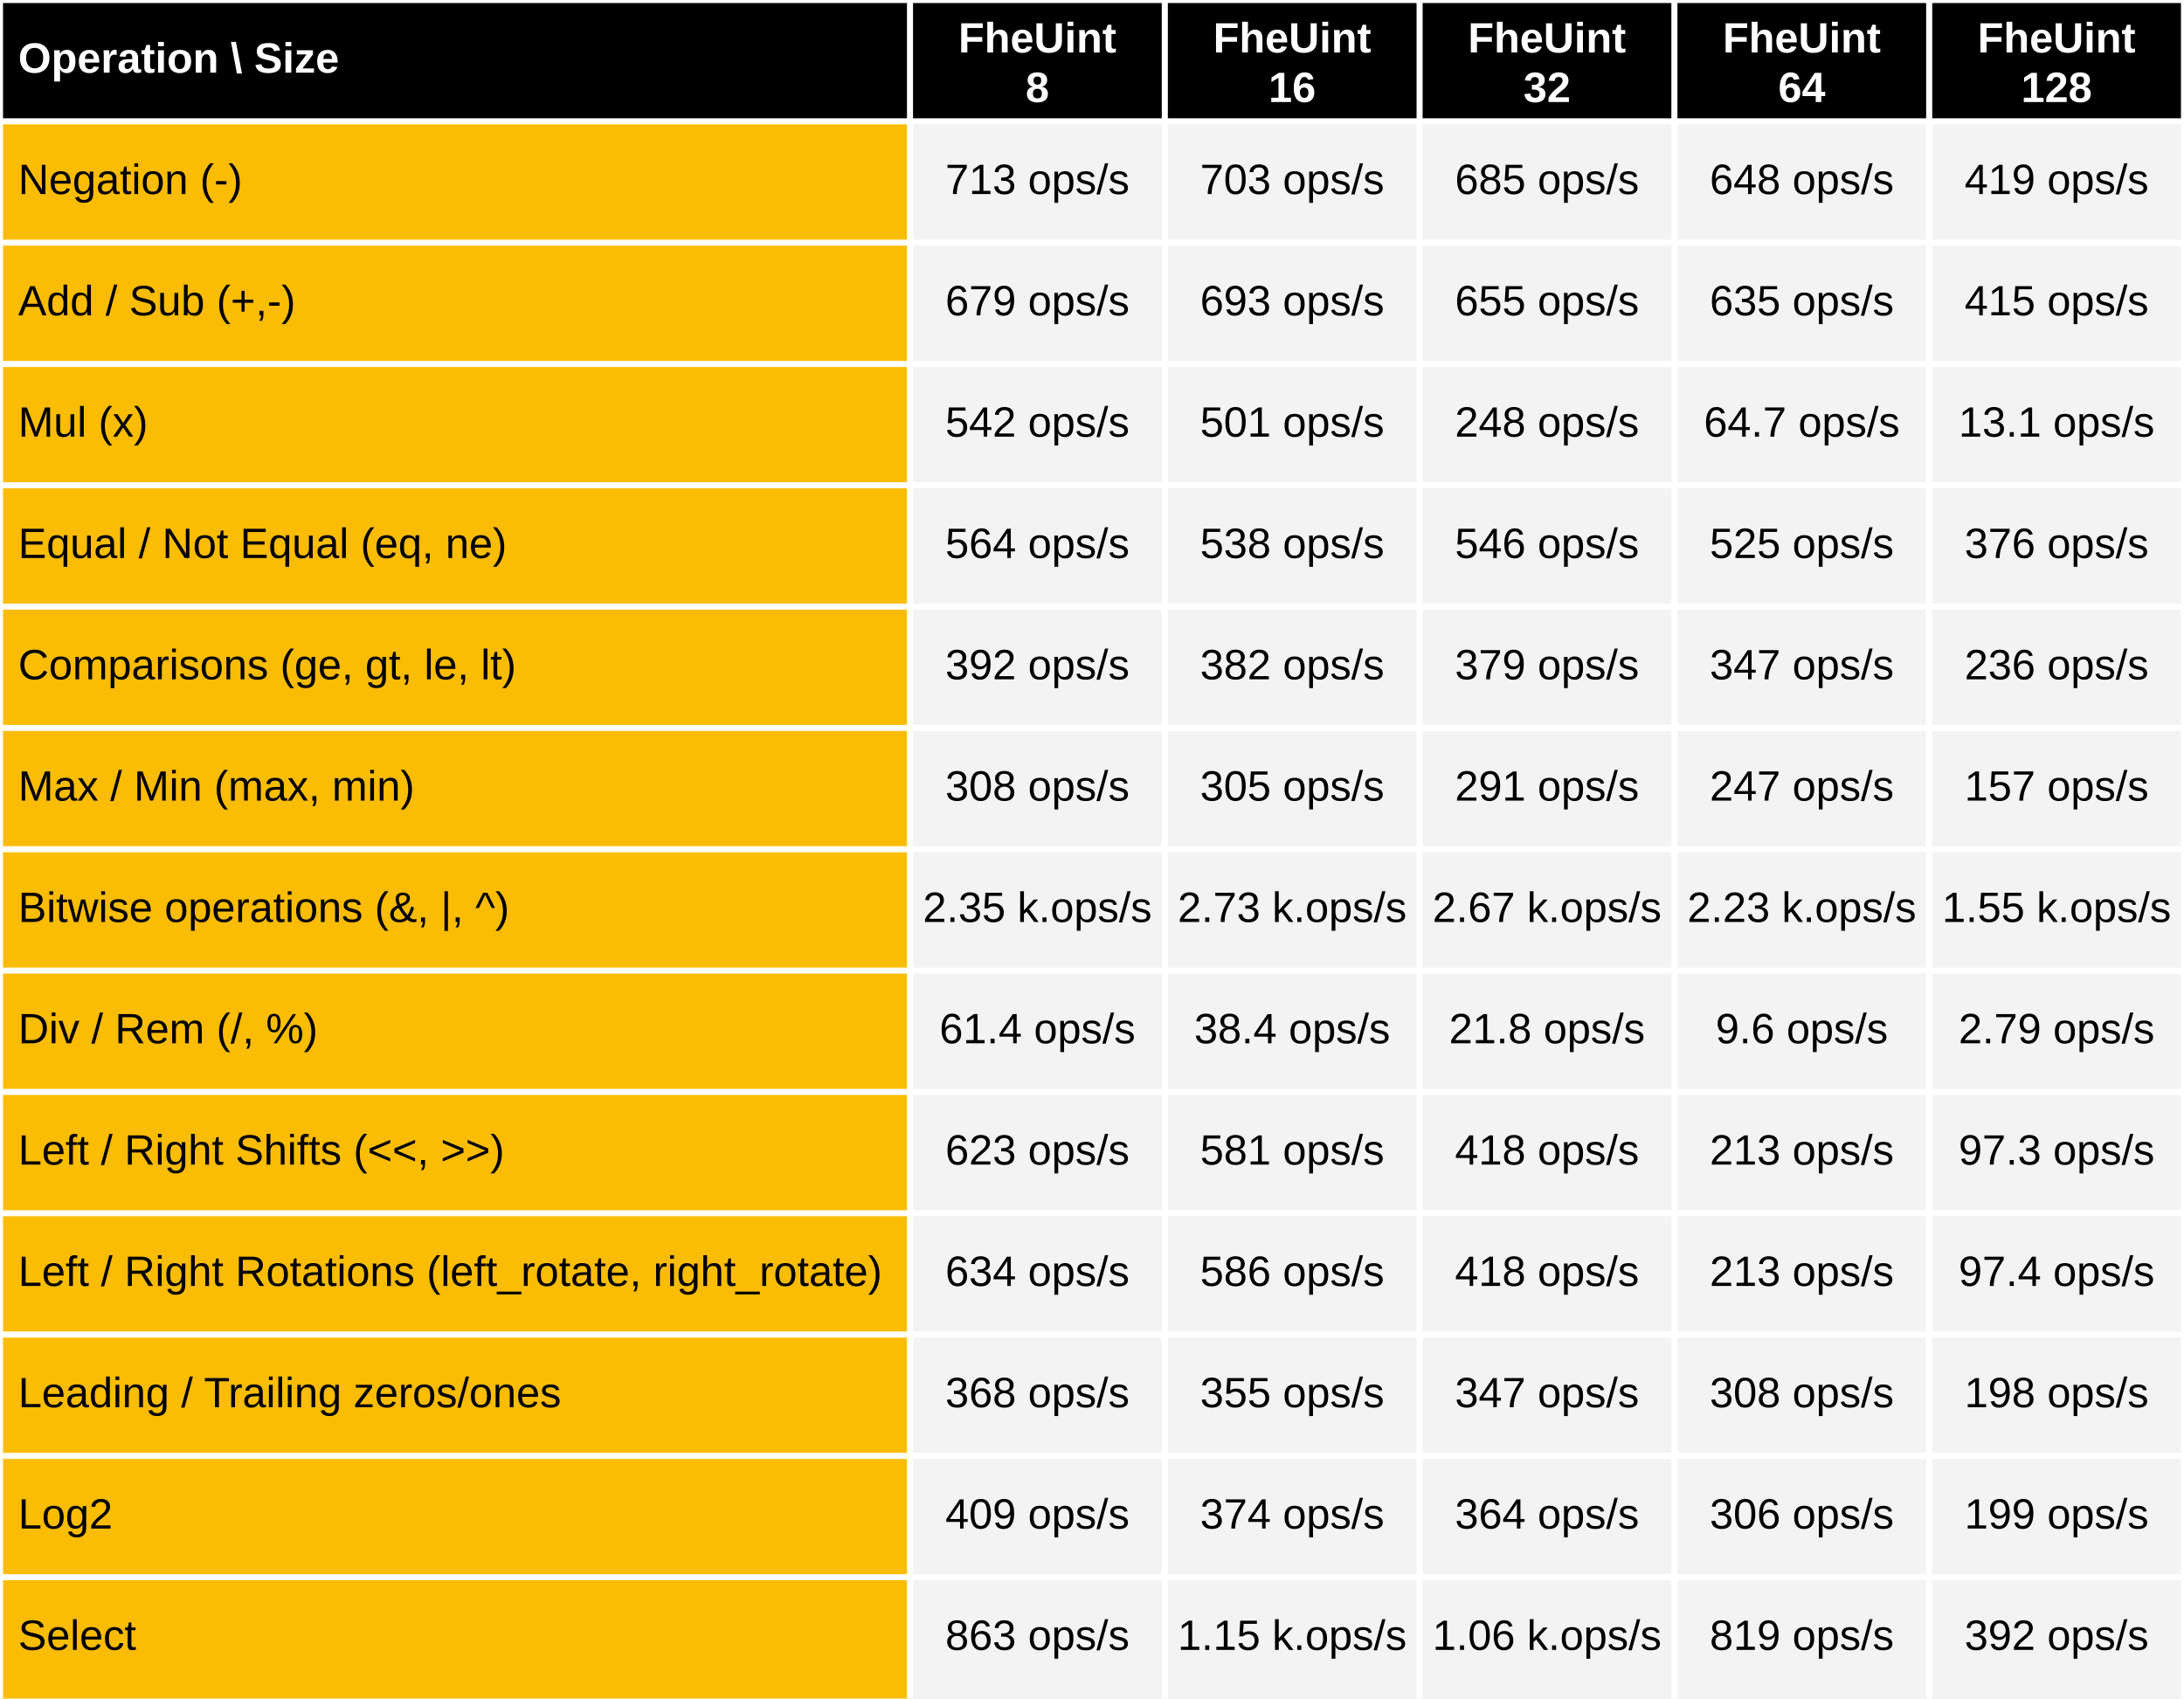
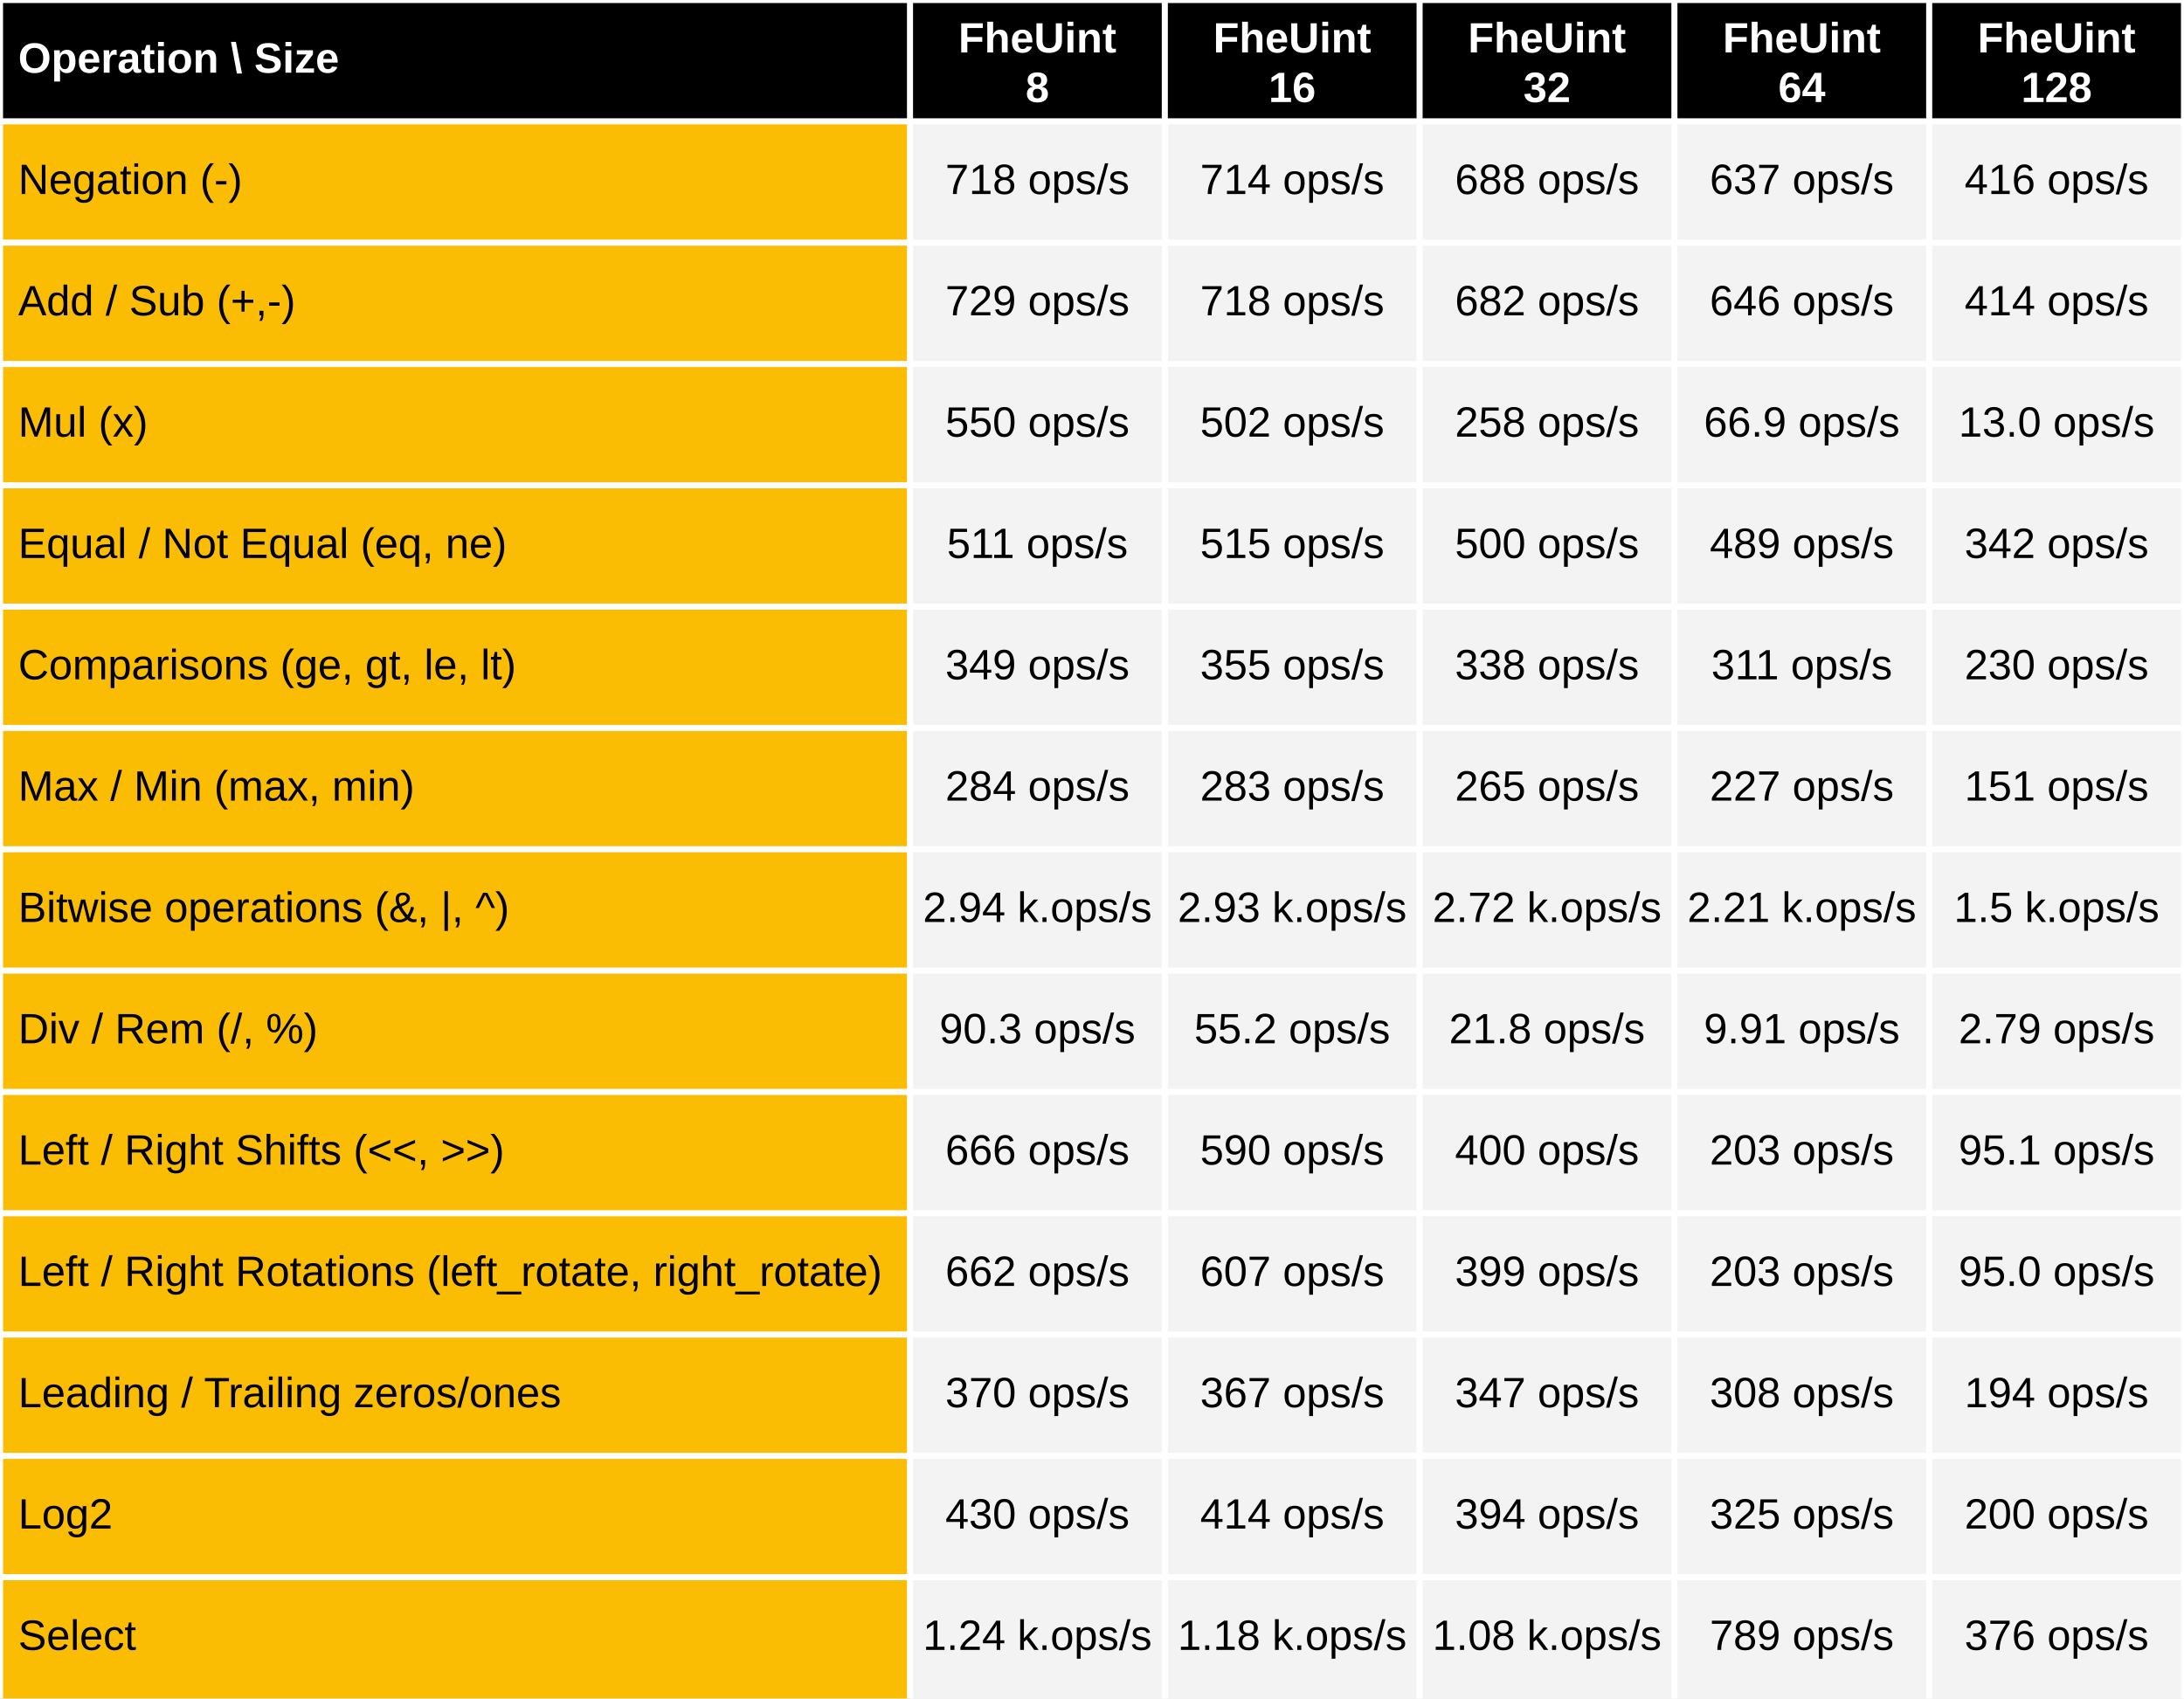
<svg xmlns="http://www.w3.org/2000/svg" viewBox="0 0 720 560" preserveAspectRatio="meet" width="100%" height="560">
  <rect x="0" y="0" width="720" height="40" fill="black" />
  <text dominant-baseline="middle" text-anchor="start" font-family="Arial" font-size="14" font-weight="bold" fill="white" x="6" y="20.0">Operation \ Size</text>
  <text dominant-baseline="middle" text-anchor="middle" font-family="Arial" font-size="14" font-weight="bold" fill="white" x="342.0" y="13.333">FheUint</text>
  <text dominant-baseline="middle" text-anchor="middle" font-family="Arial" font-size="14" font-weight="bold" fill="white" x="342.0" y="29.667">8</text>
  <text dominant-baseline="middle" text-anchor="middle" font-family="Arial" font-size="14" font-weight="bold" fill="white" x="426.0" y="13.333">FheUint</text>
  <text dominant-baseline="middle" text-anchor="middle" font-family="Arial" font-size="14" font-weight="bold" fill="white" x="426.0" y="29.667">16</text>
  <text dominant-baseline="middle" text-anchor="middle" font-family="Arial" font-size="14" font-weight="bold" fill="white" x="510.0" y="13.333">FheUint</text>
  <text dominant-baseline="middle" text-anchor="middle" font-family="Arial" font-size="14" font-weight="bold" fill="white" x="510.0" y="29.667">32</text>
  <text dominant-baseline="middle" text-anchor="middle" font-family="Arial" font-size="14" font-weight="bold" fill="white" x="594.0" y="13.333">FheUint</text>
  <text dominant-baseline="middle" text-anchor="middle" font-family="Arial" font-size="14" font-weight="bold" fill="white" x="594.0" y="29.667">64</text>
  <text dominant-baseline="middle" text-anchor="middle" font-family="Arial" font-size="14" font-weight="bold" fill="white" x="678.0" y="13.333">FheUint</text>
  <text dominant-baseline="middle" text-anchor="middle" font-family="Arial" font-size="14" font-weight="bold" fill="white" x="678.0" y="29.667">128</text>
  <rect x="0" y="40" width="300" height="520" fill="#fbbc04" />
  <rect x="300" y="40" width="420" height="520" fill="#f3f3f3" />
  <text dominant-baseline="middle" text-anchor="start" font-family="Arial" font-size="14" font-weight="normal" fill="black" x="6" y="60.0">Negation (-)</text>
-   <text dominant-baseline="middle" text-anchor="middle" font-family="Arial" font-size="14" font-weight="normal" fill="black" x="342.0" y="60.0">713 ops/s</text>
-   <text dominant-baseline="middle" text-anchor="middle" font-family="Arial" font-size="14" font-weight="normal" fill="black" x="426.0" y="60.0">703 ops/s</text>
-   <text dominant-baseline="middle" text-anchor="middle" font-family="Arial" font-size="14" font-weight="normal" fill="black" x="510.0" y="60.0">685 ops/s</text>
-   <text dominant-baseline="middle" text-anchor="middle" font-family="Arial" font-size="14" font-weight="normal" fill="black" x="594.0" y="60.0">648 ops/s</text>
-   <text dominant-baseline="middle" text-anchor="middle" font-family="Arial" font-size="14" font-weight="normal" fill="black" x="678.0" y="60.0">419 ops/s</text>
+   <text dominant-baseline="middle" text-anchor="middle" font-family="Arial" font-size="14" font-weight="normal" fill="black" x="342.0" y="60.0">718 ops/s</text>
+   <text dominant-baseline="middle" text-anchor="middle" font-family="Arial" font-size="14" font-weight="normal" fill="black" x="426.0" y="60.0">714 ops/s</text>
+   <text dominant-baseline="middle" text-anchor="middle" font-family="Arial" font-size="14" font-weight="normal" fill="black" x="510.0" y="60.0">688 ops/s</text>
+   <text dominant-baseline="middle" text-anchor="middle" font-family="Arial" font-size="14" font-weight="normal" fill="black" x="594.0" y="60.0">637 ops/s</text>
+   <text dominant-baseline="middle" text-anchor="middle" font-family="Arial" font-size="14" font-weight="normal" fill="black" x="678.0" y="60.0">416 ops/s</text>
  <text dominant-baseline="middle" text-anchor="start" font-family="Arial" font-size="14" font-weight="normal" fill="black" x="6" y="100.0">Add / Sub (+,-)</text>
-   <text dominant-baseline="middle" text-anchor="middle" font-family="Arial" font-size="14" font-weight="normal" fill="black" x="342.0" y="100.0">679 ops/s</text>
-   <text dominant-baseline="middle" text-anchor="middle" font-family="Arial" font-size="14" font-weight="normal" fill="black" x="426.0" y="100.0">693 ops/s</text>
-   <text dominant-baseline="middle" text-anchor="middle" font-family="Arial" font-size="14" font-weight="normal" fill="black" x="510.0" y="100.0">655 ops/s</text>
-   <text dominant-baseline="middle" text-anchor="middle" font-family="Arial" font-size="14" font-weight="normal" fill="black" x="594.0" y="100.0">635 ops/s</text>
-   <text dominant-baseline="middle" text-anchor="middle" font-family="Arial" font-size="14" font-weight="normal" fill="black" x="678.0" y="100.0">415 ops/s</text>
+   <text dominant-baseline="middle" text-anchor="middle" font-family="Arial" font-size="14" font-weight="normal" fill="black" x="342.0" y="100.0">729 ops/s</text>
+   <text dominant-baseline="middle" text-anchor="middle" font-family="Arial" font-size="14" font-weight="normal" fill="black" x="426.0" y="100.0">718 ops/s</text>
+   <text dominant-baseline="middle" text-anchor="middle" font-family="Arial" font-size="14" font-weight="normal" fill="black" x="510.0" y="100.0">682 ops/s</text>
+   <text dominant-baseline="middle" text-anchor="middle" font-family="Arial" font-size="14" font-weight="normal" fill="black" x="594.0" y="100.0">646 ops/s</text>
+   <text dominant-baseline="middle" text-anchor="middle" font-family="Arial" font-size="14" font-weight="normal" fill="black" x="678.0" y="100.0">414 ops/s</text>
  <text dominant-baseline="middle" text-anchor="start" font-family="Arial" font-size="14" font-weight="normal" fill="black" x="6" y="140.0">Mul (x)</text>
-   <text dominant-baseline="middle" text-anchor="middle" font-family="Arial" font-size="14" font-weight="normal" fill="black" x="342.0" y="140.0">542 ops/s</text>
-   <text dominant-baseline="middle" text-anchor="middle" font-family="Arial" font-size="14" font-weight="normal" fill="black" x="426.0" y="140.0">501 ops/s</text>
-   <text dominant-baseline="middle" text-anchor="middle" font-family="Arial" font-size="14" font-weight="normal" fill="black" x="510.0" y="140.0">248 ops/s</text>
-   <text dominant-baseline="middle" text-anchor="middle" font-family="Arial" font-size="14" font-weight="normal" fill="black" x="594.0" y="140.0">64.7 ops/s</text>
-   <text dominant-baseline="middle" text-anchor="middle" font-family="Arial" font-size="14" font-weight="normal" fill="black" x="678.0" y="140.0">13.1 ops/s</text>
+   <text dominant-baseline="middle" text-anchor="middle" font-family="Arial" font-size="14" font-weight="normal" fill="black" x="342.0" y="140.0">550 ops/s</text>
+   <text dominant-baseline="middle" text-anchor="middle" font-family="Arial" font-size="14" font-weight="normal" fill="black" x="426.0" y="140.0">502 ops/s</text>
+   <text dominant-baseline="middle" text-anchor="middle" font-family="Arial" font-size="14" font-weight="normal" fill="black" x="510.0" y="140.0">258 ops/s</text>
+   <text dominant-baseline="middle" text-anchor="middle" font-family="Arial" font-size="14" font-weight="normal" fill="black" x="594.0" y="140.0">66.9 ops/s</text>
+   <text dominant-baseline="middle" text-anchor="middle" font-family="Arial" font-size="14" font-weight="normal" fill="black" x="678.0" y="140.0">13.0 ops/s</text>
  <text dominant-baseline="middle" text-anchor="start" font-family="Arial" font-size="14" font-weight="normal" fill="black" x="6" y="180.0">Equal / Not Equal (eq, ne)</text>
-   <text dominant-baseline="middle" text-anchor="middle" font-family="Arial" font-size="14" font-weight="normal" fill="black" x="342.0" y="180.0">564 ops/s</text>
-   <text dominant-baseline="middle" text-anchor="middle" font-family="Arial" font-size="14" font-weight="normal" fill="black" x="426.0" y="180.0">538 ops/s</text>
-   <text dominant-baseline="middle" text-anchor="middle" font-family="Arial" font-size="14" font-weight="normal" fill="black" x="510.0" y="180.0">546 ops/s</text>
-   <text dominant-baseline="middle" text-anchor="middle" font-family="Arial" font-size="14" font-weight="normal" fill="black" x="594.0" y="180.0">525 ops/s</text>
-   <text dominant-baseline="middle" text-anchor="middle" font-family="Arial" font-size="14" font-weight="normal" fill="black" x="678.0" y="180.0">376 ops/s</text>
+   <text dominant-baseline="middle" text-anchor="middle" font-family="Arial" font-size="14" font-weight="normal" fill="black" x="342.0" y="180.0">511 ops/s</text>
+   <text dominant-baseline="middle" text-anchor="middle" font-family="Arial" font-size="14" font-weight="normal" fill="black" x="426.0" y="180.0">515 ops/s</text>
+   <text dominant-baseline="middle" text-anchor="middle" font-family="Arial" font-size="14" font-weight="normal" fill="black" x="510.0" y="180.0">500 ops/s</text>
+   <text dominant-baseline="middle" text-anchor="middle" font-family="Arial" font-size="14" font-weight="normal" fill="black" x="594.0" y="180.0">489 ops/s</text>
+   <text dominant-baseline="middle" text-anchor="middle" font-family="Arial" font-size="14" font-weight="normal" fill="black" x="678.0" y="180.0">342 ops/s</text>
  <text dominant-baseline="middle" text-anchor="start" font-family="Arial" font-size="14" font-weight="normal" fill="black" x="6" y="220.0">Comparisons (ge, gt, le, lt)</text>
-   <text dominant-baseline="middle" text-anchor="middle" font-family="Arial" font-size="14" font-weight="normal" fill="black" x="342.0" y="220.0">392 ops/s</text>
-   <text dominant-baseline="middle" text-anchor="middle" font-family="Arial" font-size="14" font-weight="normal" fill="black" x="426.0" y="220.0">382 ops/s</text>
-   <text dominant-baseline="middle" text-anchor="middle" font-family="Arial" font-size="14" font-weight="normal" fill="black" x="510.0" y="220.0">379 ops/s</text>
-   <text dominant-baseline="middle" text-anchor="middle" font-family="Arial" font-size="14" font-weight="normal" fill="black" x="594.0" y="220.0">347 ops/s</text>
-   <text dominant-baseline="middle" text-anchor="middle" font-family="Arial" font-size="14" font-weight="normal" fill="black" x="678.0" y="220.0">236 ops/s</text>
+   <text dominant-baseline="middle" text-anchor="middle" font-family="Arial" font-size="14" font-weight="normal" fill="black" x="342.0" y="220.0">349 ops/s</text>
+   <text dominant-baseline="middle" text-anchor="middle" font-family="Arial" font-size="14" font-weight="normal" fill="black" x="426.0" y="220.0">355 ops/s</text>
+   <text dominant-baseline="middle" text-anchor="middle" font-family="Arial" font-size="14" font-weight="normal" fill="black" x="510.0" y="220.0">338 ops/s</text>
+   <text dominant-baseline="middle" text-anchor="middle" font-family="Arial" font-size="14" font-weight="normal" fill="black" x="594.0" y="220.0">311 ops/s</text>
+   <text dominant-baseline="middle" text-anchor="middle" font-family="Arial" font-size="14" font-weight="normal" fill="black" x="678.0" y="220.0">230 ops/s</text>
  <text dominant-baseline="middle" text-anchor="start" font-family="Arial" font-size="14" font-weight="normal" fill="black" x="6" y="260.0">Max / Min (max, min)</text>
-   <text dominant-baseline="middle" text-anchor="middle" font-family="Arial" font-size="14" font-weight="normal" fill="black" x="342.0" y="260.0">308 ops/s</text>
-   <text dominant-baseline="middle" text-anchor="middle" font-family="Arial" font-size="14" font-weight="normal" fill="black" x="426.0" y="260.0">305 ops/s</text>
-   <text dominant-baseline="middle" text-anchor="middle" font-family="Arial" font-size="14" font-weight="normal" fill="black" x="510.0" y="260.0">291 ops/s</text>
-   <text dominant-baseline="middle" text-anchor="middle" font-family="Arial" font-size="14" font-weight="normal" fill="black" x="594.0" y="260.0">247 ops/s</text>
-   <text dominant-baseline="middle" text-anchor="middle" font-family="Arial" font-size="14" font-weight="normal" fill="black" x="678.0" y="260.0">157 ops/s</text>
+   <text dominant-baseline="middle" text-anchor="middle" font-family="Arial" font-size="14" font-weight="normal" fill="black" x="342.0" y="260.0">284 ops/s</text>
+   <text dominant-baseline="middle" text-anchor="middle" font-family="Arial" font-size="14" font-weight="normal" fill="black" x="426.0" y="260.0">283 ops/s</text>
+   <text dominant-baseline="middle" text-anchor="middle" font-family="Arial" font-size="14" font-weight="normal" fill="black" x="510.0" y="260.0">265 ops/s</text>
+   <text dominant-baseline="middle" text-anchor="middle" font-family="Arial" font-size="14" font-weight="normal" fill="black" x="594.0" y="260.0">227 ops/s</text>
+   <text dominant-baseline="middle" text-anchor="middle" font-family="Arial" font-size="14" font-weight="normal" fill="black" x="678.0" y="260.0">151 ops/s</text>
  <text dominant-baseline="middle" text-anchor="start" font-family="Arial" font-size="14" font-weight="normal" fill="black" x="6" y="300.0">Bitwise operations (&amp;, |, ^)</text>
-   <text dominant-baseline="middle" text-anchor="middle" font-family="Arial" font-size="14" font-weight="normal" fill="black" x="342.0" y="300.0">2.35 k.ops/s</text>
-   <text dominant-baseline="middle" text-anchor="middle" font-family="Arial" font-size="14" font-weight="normal" fill="black" x="426.0" y="300.0">2.73 k.ops/s</text>
-   <text dominant-baseline="middle" text-anchor="middle" font-family="Arial" font-size="14" font-weight="normal" fill="black" x="510.0" y="300.0">2.67 k.ops/s</text>
-   <text dominant-baseline="middle" text-anchor="middle" font-family="Arial" font-size="14" font-weight="normal" fill="black" x="594.0" y="300.0">2.23 k.ops/s</text>
-   <text dominant-baseline="middle" text-anchor="middle" font-family="Arial" font-size="14" font-weight="normal" fill="black" x="678.0" y="300.0">1.55 k.ops/s</text>
+   <text dominant-baseline="middle" text-anchor="middle" font-family="Arial" font-size="14" font-weight="normal" fill="black" x="342.0" y="300.0">2.94 k.ops/s</text>
+   <text dominant-baseline="middle" text-anchor="middle" font-family="Arial" font-size="14" font-weight="normal" fill="black" x="426.0" y="300.0">2.93 k.ops/s</text>
+   <text dominant-baseline="middle" text-anchor="middle" font-family="Arial" font-size="14" font-weight="normal" fill="black" x="510.0" y="300.0">2.72 k.ops/s</text>
+   <text dominant-baseline="middle" text-anchor="middle" font-family="Arial" font-size="14" font-weight="normal" fill="black" x="594.0" y="300.0">2.21 k.ops/s</text>
+   <text dominant-baseline="middle" text-anchor="middle" font-family="Arial" font-size="14" font-weight="normal" fill="black" x="678.0" y="300.0">1.5 k.ops/s</text>
  <text dominant-baseline="middle" text-anchor="start" font-family="Arial" font-size="14" font-weight="normal" fill="black" x="6" y="340.0">Div / Rem  (/, %)</text>
-   <text dominant-baseline="middle" text-anchor="middle" font-family="Arial" font-size="14" font-weight="normal" fill="black" x="342.0" y="340.0">61.4 ops/s</text>
-   <text dominant-baseline="middle" text-anchor="middle" font-family="Arial" font-size="14" font-weight="normal" fill="black" x="426.0" y="340.0">38.4 ops/s</text>
+   <text dominant-baseline="middle" text-anchor="middle" font-family="Arial" font-size="14" font-weight="normal" fill="black" x="342.0" y="340.0">90.3 ops/s</text>
+   <text dominant-baseline="middle" text-anchor="middle" font-family="Arial" font-size="14" font-weight="normal" fill="black" x="426.0" y="340.0">55.2 ops/s</text>
  <text dominant-baseline="middle" text-anchor="middle" font-family="Arial" font-size="14" font-weight="normal" fill="black" x="510.0" y="340.0">21.8 ops/s</text>
-   <text dominant-baseline="middle" text-anchor="middle" font-family="Arial" font-size="14" font-weight="normal" fill="black" x="594.0" y="340.0">9.6 ops/s</text>
+   <text dominant-baseline="middle" text-anchor="middle" font-family="Arial" font-size="14" font-weight="normal" fill="black" x="594.0" y="340.0">9.91 ops/s</text>
  <text dominant-baseline="middle" text-anchor="middle" font-family="Arial" font-size="14" font-weight="normal" fill="black" x="678.0" y="340.0">2.79 ops/s</text>
  <text dominant-baseline="middle" text-anchor="start" font-family="Arial" font-size="14" font-weight="normal" fill="black" x="6" y="380.0">Left / Right Shifts (&lt;&lt;, &gt;&gt;)</text>
-   <text dominant-baseline="middle" text-anchor="middle" font-family="Arial" font-size="14" font-weight="normal" fill="black" x="342.0" y="380.0">623 ops/s</text>
-   <text dominant-baseline="middle" text-anchor="middle" font-family="Arial" font-size="14" font-weight="normal" fill="black" x="426.0" y="380.0">581 ops/s</text>
-   <text dominant-baseline="middle" text-anchor="middle" font-family="Arial" font-size="14" font-weight="normal" fill="black" x="510.0" y="380.0">418 ops/s</text>
-   <text dominant-baseline="middle" text-anchor="middle" font-family="Arial" font-size="14" font-weight="normal" fill="black" x="594.0" y="380.0">213 ops/s</text>
-   <text dominant-baseline="middle" text-anchor="middle" font-family="Arial" font-size="14" font-weight="normal" fill="black" x="678.0" y="380.0">97.3 ops/s</text>
+   <text dominant-baseline="middle" text-anchor="middle" font-family="Arial" font-size="14" font-weight="normal" fill="black" x="342.0" y="380.0">666 ops/s</text>
+   <text dominant-baseline="middle" text-anchor="middle" font-family="Arial" font-size="14" font-weight="normal" fill="black" x="426.0" y="380.0">590 ops/s</text>
+   <text dominant-baseline="middle" text-anchor="middle" font-family="Arial" font-size="14" font-weight="normal" fill="black" x="510.0" y="380.0">400 ops/s</text>
+   <text dominant-baseline="middle" text-anchor="middle" font-family="Arial" font-size="14" font-weight="normal" fill="black" x="594.0" y="380.0">203 ops/s</text>
+   <text dominant-baseline="middle" text-anchor="middle" font-family="Arial" font-size="14" font-weight="normal" fill="black" x="678.0" y="380.0">95.1 ops/s</text>
  <text dominant-baseline="middle" text-anchor="start" font-family="Arial" font-size="14" font-weight="normal" fill="black" x="6" y="420.0">Left / Right Rotations (left_rotate, right_rotate)</text>
-   <text dominant-baseline="middle" text-anchor="middle" font-family="Arial" font-size="14" font-weight="normal" fill="black" x="342.0" y="420.0">634 ops/s</text>
-   <text dominant-baseline="middle" text-anchor="middle" font-family="Arial" font-size="14" font-weight="normal" fill="black" x="426.0" y="420.0">586 ops/s</text>
-   <text dominant-baseline="middle" text-anchor="middle" font-family="Arial" font-size="14" font-weight="normal" fill="black" x="510.0" y="420.0">418 ops/s</text>
-   <text dominant-baseline="middle" text-anchor="middle" font-family="Arial" font-size="14" font-weight="normal" fill="black" x="594.0" y="420.0">213 ops/s</text>
-   <text dominant-baseline="middle" text-anchor="middle" font-family="Arial" font-size="14" font-weight="normal" fill="black" x="678.0" y="420.0">97.4 ops/s</text>
+   <text dominant-baseline="middle" text-anchor="middle" font-family="Arial" font-size="14" font-weight="normal" fill="black" x="342.0" y="420.0">662 ops/s</text>
+   <text dominant-baseline="middle" text-anchor="middle" font-family="Arial" font-size="14" font-weight="normal" fill="black" x="426.0" y="420.0">607 ops/s</text>
+   <text dominant-baseline="middle" text-anchor="middle" font-family="Arial" font-size="14" font-weight="normal" fill="black" x="510.0" y="420.0">399 ops/s</text>
+   <text dominant-baseline="middle" text-anchor="middle" font-family="Arial" font-size="14" font-weight="normal" fill="black" x="594.0" y="420.0">203 ops/s</text>
+   <text dominant-baseline="middle" text-anchor="middle" font-family="Arial" font-size="14" font-weight="normal" fill="black" x="678.0" y="420.0">95.0 ops/s</text>
  <text dominant-baseline="middle" text-anchor="start" font-family="Arial" font-size="14" font-weight="normal" fill="black" x="6" y="460.0">Leading / Trailing zeros/ones</text>
-   <text dominant-baseline="middle" text-anchor="middle" font-family="Arial" font-size="14" font-weight="normal" fill="black" x="342.0" y="460.0">368 ops/s</text>
-   <text dominant-baseline="middle" text-anchor="middle" font-family="Arial" font-size="14" font-weight="normal" fill="black" x="426.0" y="460.0">355 ops/s</text>
+   <text dominant-baseline="middle" text-anchor="middle" font-family="Arial" font-size="14" font-weight="normal" fill="black" x="342.0" y="460.0">370 ops/s</text>
+   <text dominant-baseline="middle" text-anchor="middle" font-family="Arial" font-size="14" font-weight="normal" fill="black" x="426.0" y="460.0">367 ops/s</text>
  <text dominant-baseline="middle" text-anchor="middle" font-family="Arial" font-size="14" font-weight="normal" fill="black" x="510.0" y="460.0">347 ops/s</text>
  <text dominant-baseline="middle" text-anchor="middle" font-family="Arial" font-size="14" font-weight="normal" fill="black" x="594.0" y="460.0">308 ops/s</text>
-   <text dominant-baseline="middle" text-anchor="middle" font-family="Arial" font-size="14" font-weight="normal" fill="black" x="678.0" y="460.0">198 ops/s</text>
+   <text dominant-baseline="middle" text-anchor="middle" font-family="Arial" font-size="14" font-weight="normal" fill="black" x="678.0" y="460.0">194 ops/s</text>
  <text dominant-baseline="middle" text-anchor="start" font-family="Arial" font-size="14" font-weight="normal" fill="black" x="6" y="500.0">Log2</text>
-   <text dominant-baseline="middle" text-anchor="middle" font-family="Arial" font-size="14" font-weight="normal" fill="black" x="342.0" y="500.0">409 ops/s</text>
-   <text dominant-baseline="middle" text-anchor="middle" font-family="Arial" font-size="14" font-weight="normal" fill="black" x="426.0" y="500.0">374 ops/s</text>
-   <text dominant-baseline="middle" text-anchor="middle" font-family="Arial" font-size="14" font-weight="normal" fill="black" x="510.0" y="500.0">364 ops/s</text>
-   <text dominant-baseline="middle" text-anchor="middle" font-family="Arial" font-size="14" font-weight="normal" fill="black" x="594.0" y="500.0">306 ops/s</text>
-   <text dominant-baseline="middle" text-anchor="middle" font-family="Arial" font-size="14" font-weight="normal" fill="black" x="678.0" y="500.0">199 ops/s</text>
+   <text dominant-baseline="middle" text-anchor="middle" font-family="Arial" font-size="14" font-weight="normal" fill="black" x="342.0" y="500.0">430 ops/s</text>
+   <text dominant-baseline="middle" text-anchor="middle" font-family="Arial" font-size="14" font-weight="normal" fill="black" x="426.0" y="500.0">414 ops/s</text>
+   <text dominant-baseline="middle" text-anchor="middle" font-family="Arial" font-size="14" font-weight="normal" fill="black" x="510.0" y="500.0">394 ops/s</text>
+   <text dominant-baseline="middle" text-anchor="middle" font-family="Arial" font-size="14" font-weight="normal" fill="black" x="594.0" y="500.0">325 ops/s</text>
+   <text dominant-baseline="middle" text-anchor="middle" font-family="Arial" font-size="14" font-weight="normal" fill="black" x="678.0" y="500.0">200 ops/s</text>
  <text dominant-baseline="middle" text-anchor="start" font-family="Arial" font-size="14" font-weight="normal" fill="black" x="6" y="540.0">Select</text>
-   <text dominant-baseline="middle" text-anchor="middle" font-family="Arial" font-size="14" font-weight="normal" fill="black" x="342.0" y="540.0">863 ops/s</text>
-   <text dominant-baseline="middle" text-anchor="middle" font-family="Arial" font-size="14" font-weight="normal" fill="black" x="426.0" y="540.0">1.15 k.ops/s</text>
-   <text dominant-baseline="middle" text-anchor="middle" font-family="Arial" font-size="14" font-weight="normal" fill="black" x="510.0" y="540.0">1.06 k.ops/s</text>
-   <text dominant-baseline="middle" text-anchor="middle" font-family="Arial" font-size="14" font-weight="normal" fill="black" x="594.0" y="540.0">819 ops/s</text>
-   <text dominant-baseline="middle" text-anchor="middle" font-family="Arial" font-size="14" font-weight="normal" fill="black" x="678.0" y="540.0">392 ops/s</text>
+   <text dominant-baseline="middle" text-anchor="middle" font-family="Arial" font-size="14" font-weight="normal" fill="black" x="342.0" y="540.0">1.24 k.ops/s</text>
+   <text dominant-baseline="middle" text-anchor="middle" font-family="Arial" font-size="14" font-weight="normal" fill="black" x="426.0" y="540.0">1.18 k.ops/s</text>
+   <text dominant-baseline="middle" text-anchor="middle" font-family="Arial" font-size="14" font-weight="normal" fill="black" x="510.0" y="540.0">1.08 k.ops/s</text>
+   <text dominant-baseline="middle" text-anchor="middle" font-family="Arial" font-size="14" font-weight="normal" fill="black" x="594.0" y="540.0">789 ops/s</text>
+   <text dominant-baseline="middle" text-anchor="middle" font-family="Arial" font-size="14" font-weight="normal" fill="black" x="678.0" y="540.0">376 ops/s</text>
  <line stroke="white" stroke-width="2" x1="0" y1="0" x2="720" y2="0" />
  <line stroke="white" stroke-width="2" x1="0" y1="40" x2="720" y2="40" />
  <line stroke="white" stroke-width="2" x1="0" y1="80" x2="720" y2="80" />
  <line stroke="white" stroke-width="2" x1="0" y1="120" x2="720" y2="120" />
  <line stroke="white" stroke-width="2" x1="0" y1="160" x2="720" y2="160" />
  <line stroke="white" stroke-width="2" x1="0" y1="200" x2="720" y2="200" />
  <line stroke="white" stroke-width="2" x1="0" y1="240" x2="720" y2="240" />
  <line stroke="white" stroke-width="2" x1="0" y1="280" x2="720" y2="280" />
  <line stroke="white" stroke-width="2" x1="0" y1="320" x2="720" y2="320" />
  <line stroke="white" stroke-width="2" x1="0" y1="360" x2="720" y2="360" />
  <line stroke="white" stroke-width="2" x1="0" y1="400" x2="720" y2="400" />
  <line stroke="white" stroke-width="2" x1="0" y1="440" x2="720" y2="440" />
  <line stroke="white" stroke-width="2" x1="0" y1="480" x2="720" y2="480" />
  <line stroke="white" stroke-width="2" x1="0" y1="520" x2="720" y2="520" />
  <line stroke="white" stroke-width="2" x1="0" y1="0" x2="0" y2="560" />
  <line stroke="white" stroke-width="2" x1="300.0" y1="0" x2="300.0" y2="560" />
  <line stroke="white" stroke-width="2" x1="384.0" y1="0" x2="384.0" y2="560" />
  <line stroke="white" stroke-width="2" x1="468.0" y1="0" x2="468.0" y2="560" />
  <line stroke="white" stroke-width="2" x1="552.0" y1="0" x2="552.0" y2="560" />
  <line stroke="white" stroke-width="2" x1="636.0" y1="0" x2="636.0" y2="560" />
  <line stroke="white" stroke-width="2" x1="720.0" y1="0" x2="720.0" y2="560" />
</svg>
